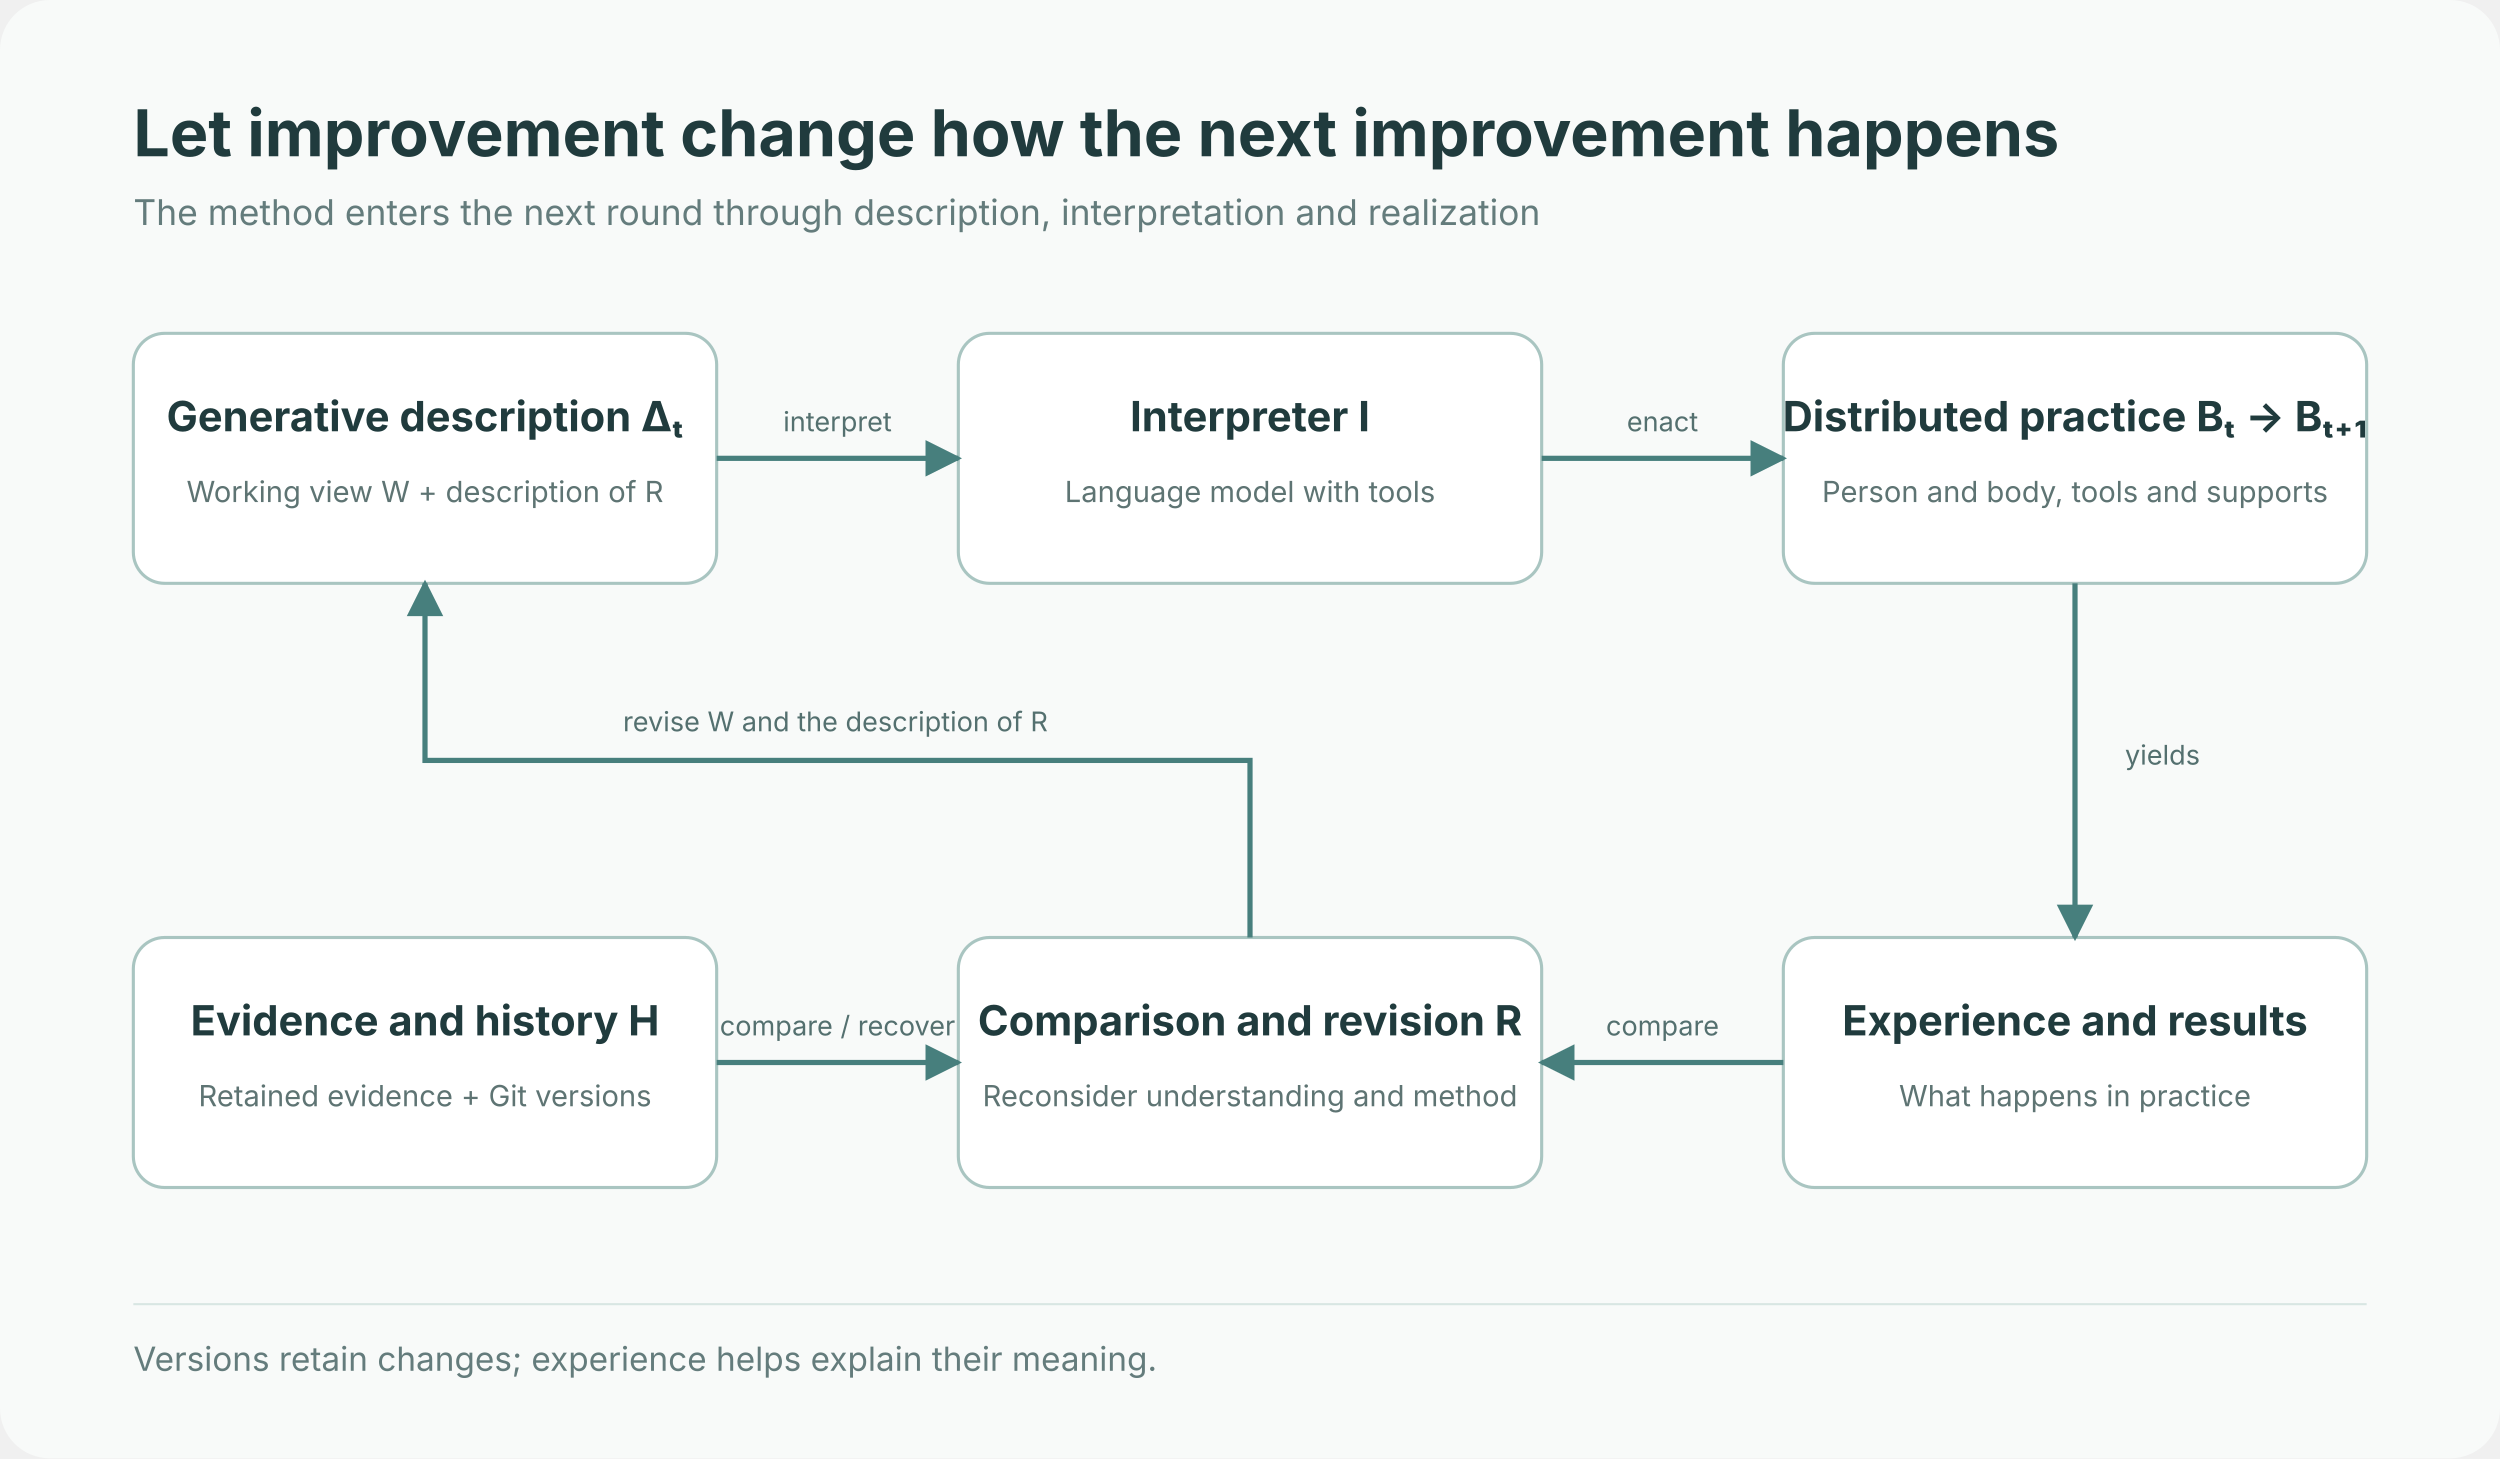
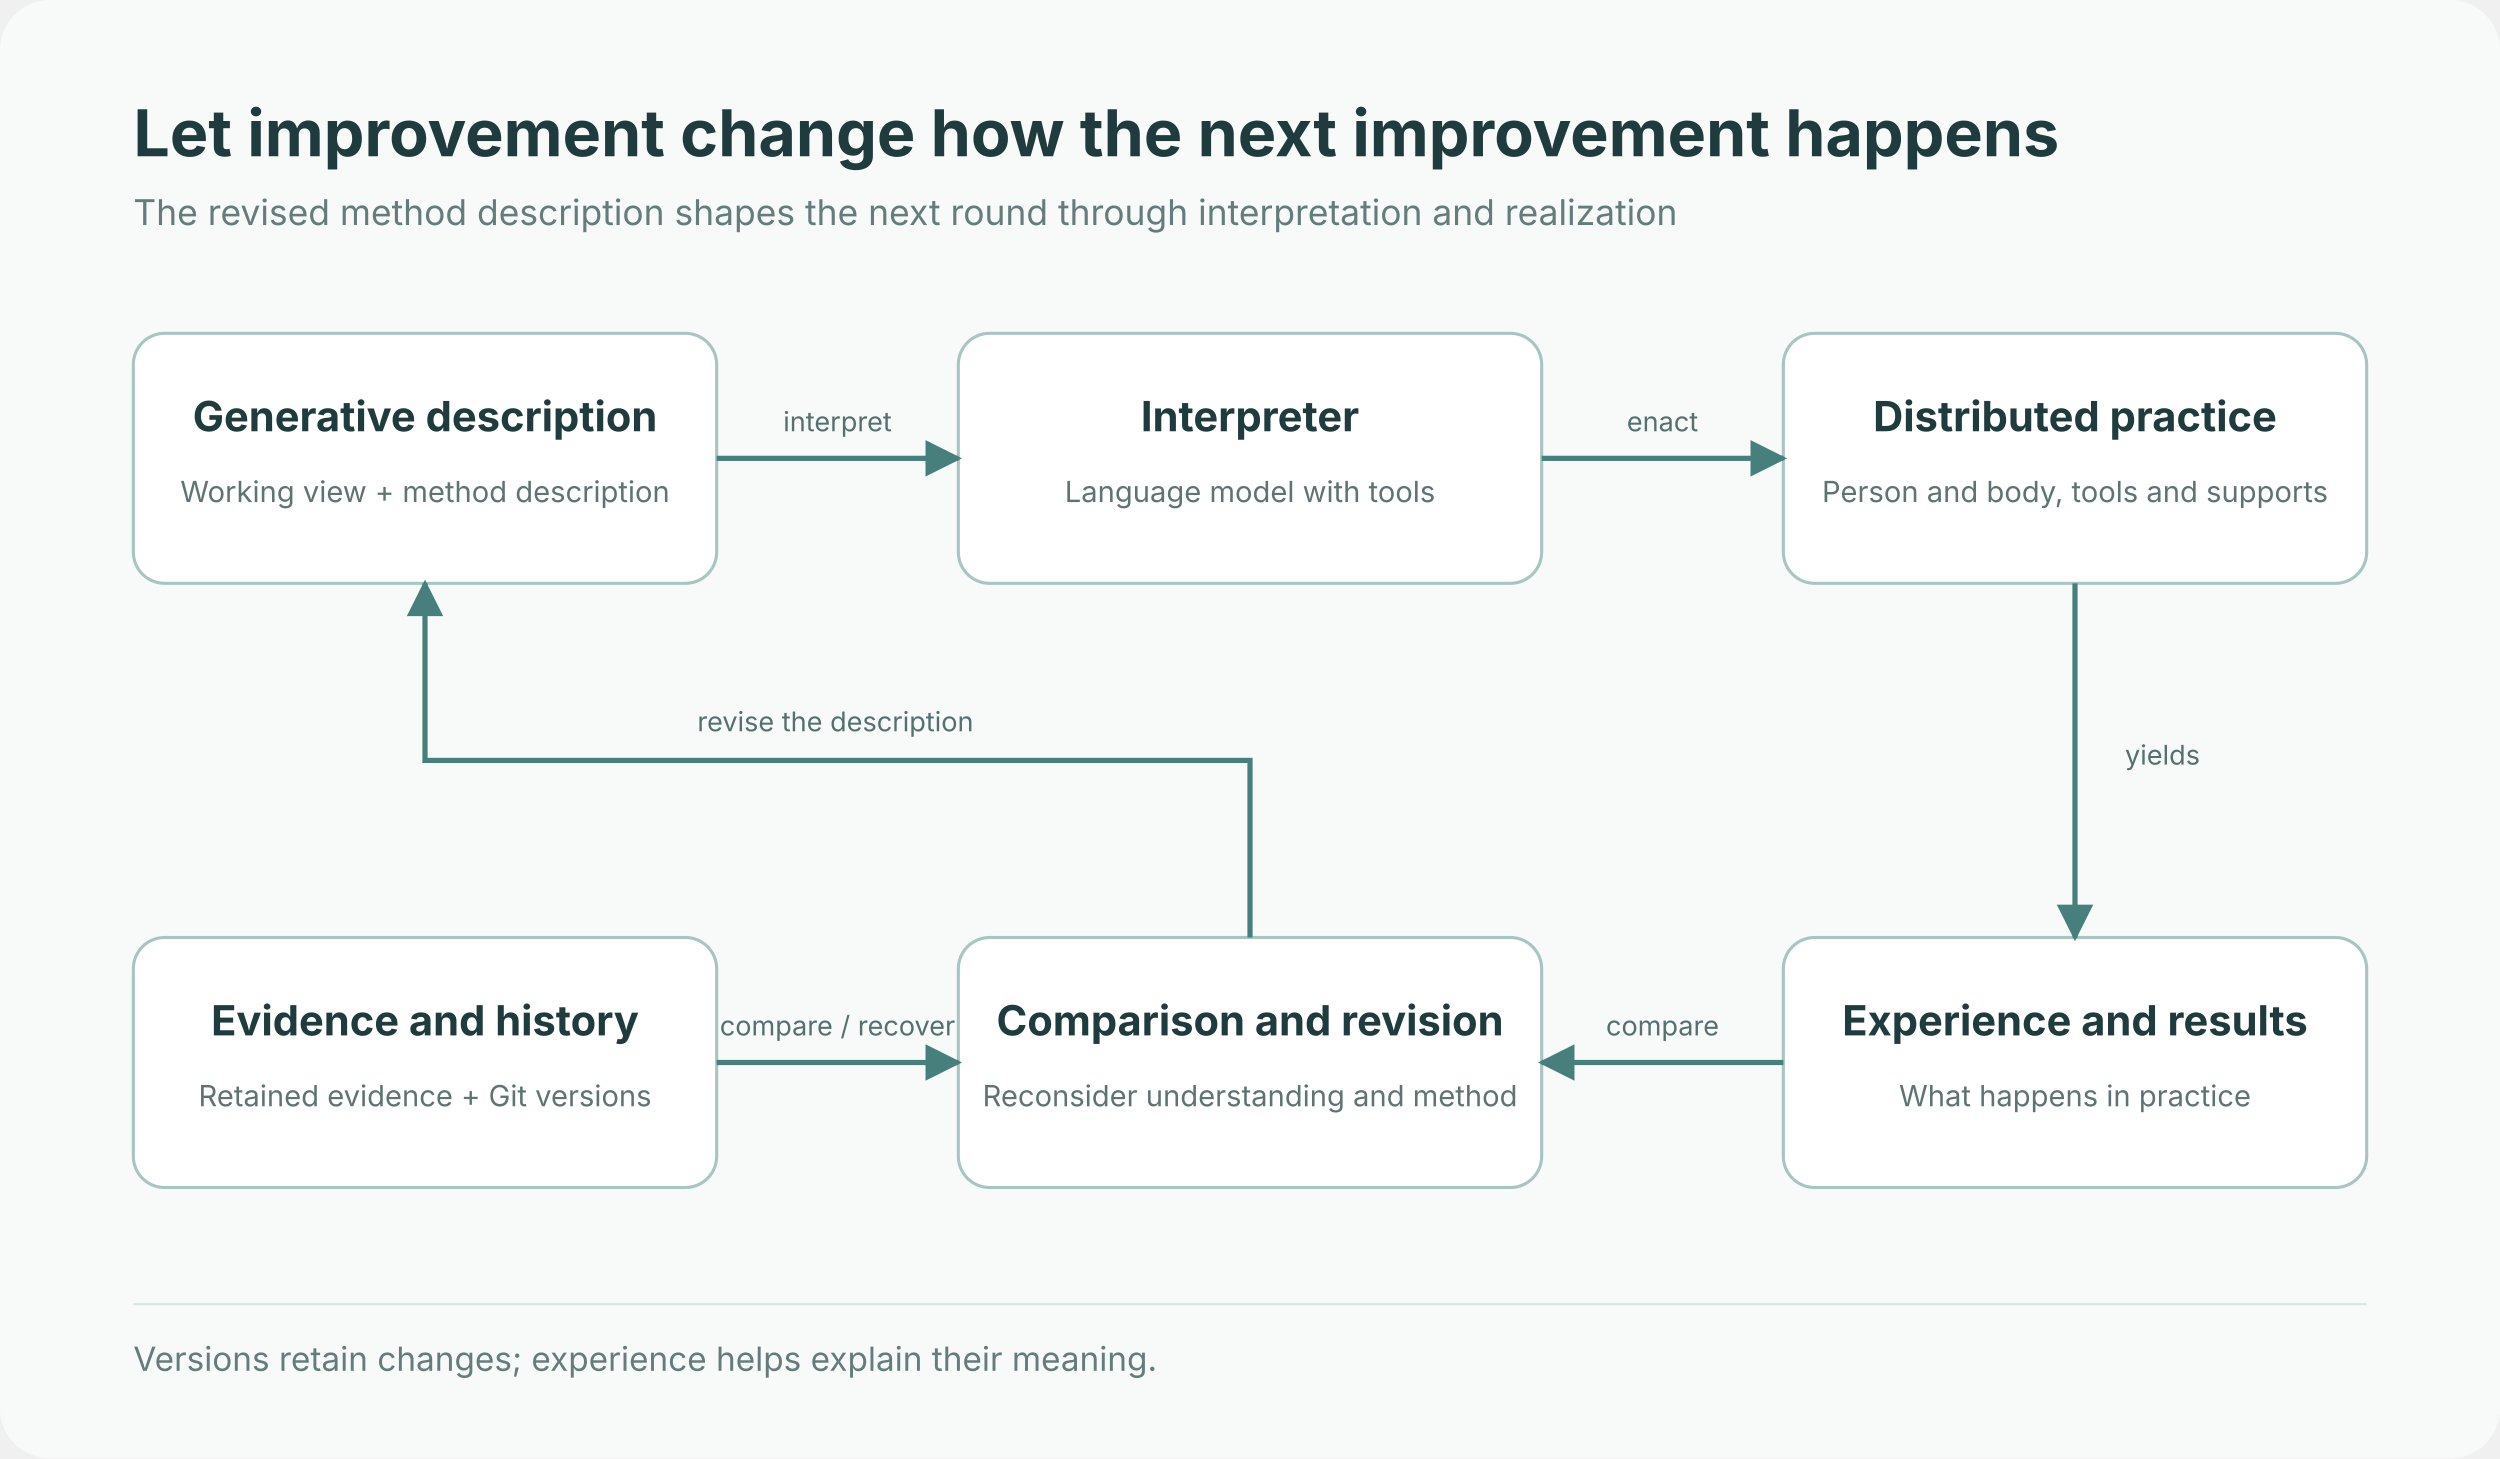
<svg xmlns="http://www.w3.org/2000/svg" width="1200" height="700" viewBox="0 0 1200 700" role="img" aria-labelledby="title desc">
  <defs>
    <marker id="arrow" viewBox="0 0 10 10" refX="9" refY="5" markerWidth="7" markerHeight="7" orient="auto-start-reverse">
      <path d="M0 0L10 5L0 10Z" fill="#477f7d" />
    </marker>
  </defs>
  <rect width="1200" height="700" rx="24" fill="#f8faf9" />
  <g font-family="-apple-system,BlinkMacSystemFont,'Helvetica Neue',sans-serif" fill="#203b3d">
    <text x="64" y="75" font-size="31" font-weight="700">Let improvement change how the next improvement happens</text>
-     <text x="64" y="108" font-size="17" fill="#647c7c">The method enters the next round through description, interpretation and realization</text>
+     <text x="64" y="108" font-size="17" fill="#647c7c">The revised method description shapes the next round through interpretation and realization</text>
    <g fill="#ffffff" stroke="#a9c5c1" stroke-width="1.5">
      <rect x="64" y="160" width="280" height="120" rx="15" />
      <rect x="460" y="160" width="280" height="120" rx="15" />
      <rect x="856" y="160" width="280" height="120" rx="15" />
      <rect x="64" y="450" width="280" height="120" rx="15" />
      <rect x="460" y="450" width="280" height="120" rx="15" />
      <rect x="856" y="450" width="280" height="120" rx="15" />
    </g>
    <g text-anchor="middle" font-size="20" font-weight="650">
-       <text x="204" y="207">Generative description Δₜ</text>
-       <text x="600" y="207">Interpreter I</text>
-       <text x="996" y="207">Distributed practice Bₜ → Bₜ₊₁</text>
-       <text x="204" y="497">Evidence and history H</text>
-       <text x="600" y="497">Comparison and revision R</text>
+       <text x="204" y="207">Generative description</text>
+       <text x="600" y="207">Interpreter</text>
+       <text x="996" y="207">Distributed practice</text>
+       <text x="204" y="497">Evidence and history</text>
+       <text x="600" y="497">Comparison and revision</text>
      <text x="996" y="497">Experience and results</text>
    </g>
    <g text-anchor="middle" font-size="14" fill="#5e7473">
-       <text x="204" y="241">Working view W + description of R</text>
+       <text x="204" y="241">Working view + method description</text>
      <text x="600" y="241">Language model with tools</text>
      <text x="996" y="241">Person and body, tools and supports</text>
      <text x="204" y="531">Retained evidence + Git versions</text>
      <text x="600" y="531">Reconsider understanding and method</text>
      <text x="996" y="531">What happens in practice</text>
    </g>
    <g fill="none" stroke="#477f7d" stroke-width="2.5" marker-end="url(#arrow)">
      <path d="M344 220H460" />
      <path d="M740 220H856" />
      <path d="M996 280V450" />
      <path d="M856 510H740" />
      <path d="M344 510H460" />
      <path d="M600 450V365H204V280" />
    </g>
    <g text-anchor="middle" font-size="13" fill="#54706f">
      <text x="402" y="207">interpret</text>
      <text x="798" y="207">enact</text>
      <text x="1038" y="367">yields</text>
      <text x="798" y="497">compare</text>
      <text x="402" y="497">compare / recover</text>
-       <text x="401" y="351">revise W and the description of R</text>
+       <text x="401" y="351">revise the description</text>
    </g>
    <path d="M64 626H1136" stroke="#d8e6e3" />
    <text x="64" y="658" font-size="16" fill="#647c7c">Versions retain changes; experience helps explain their meaning.</text>
  </g>
</svg>
